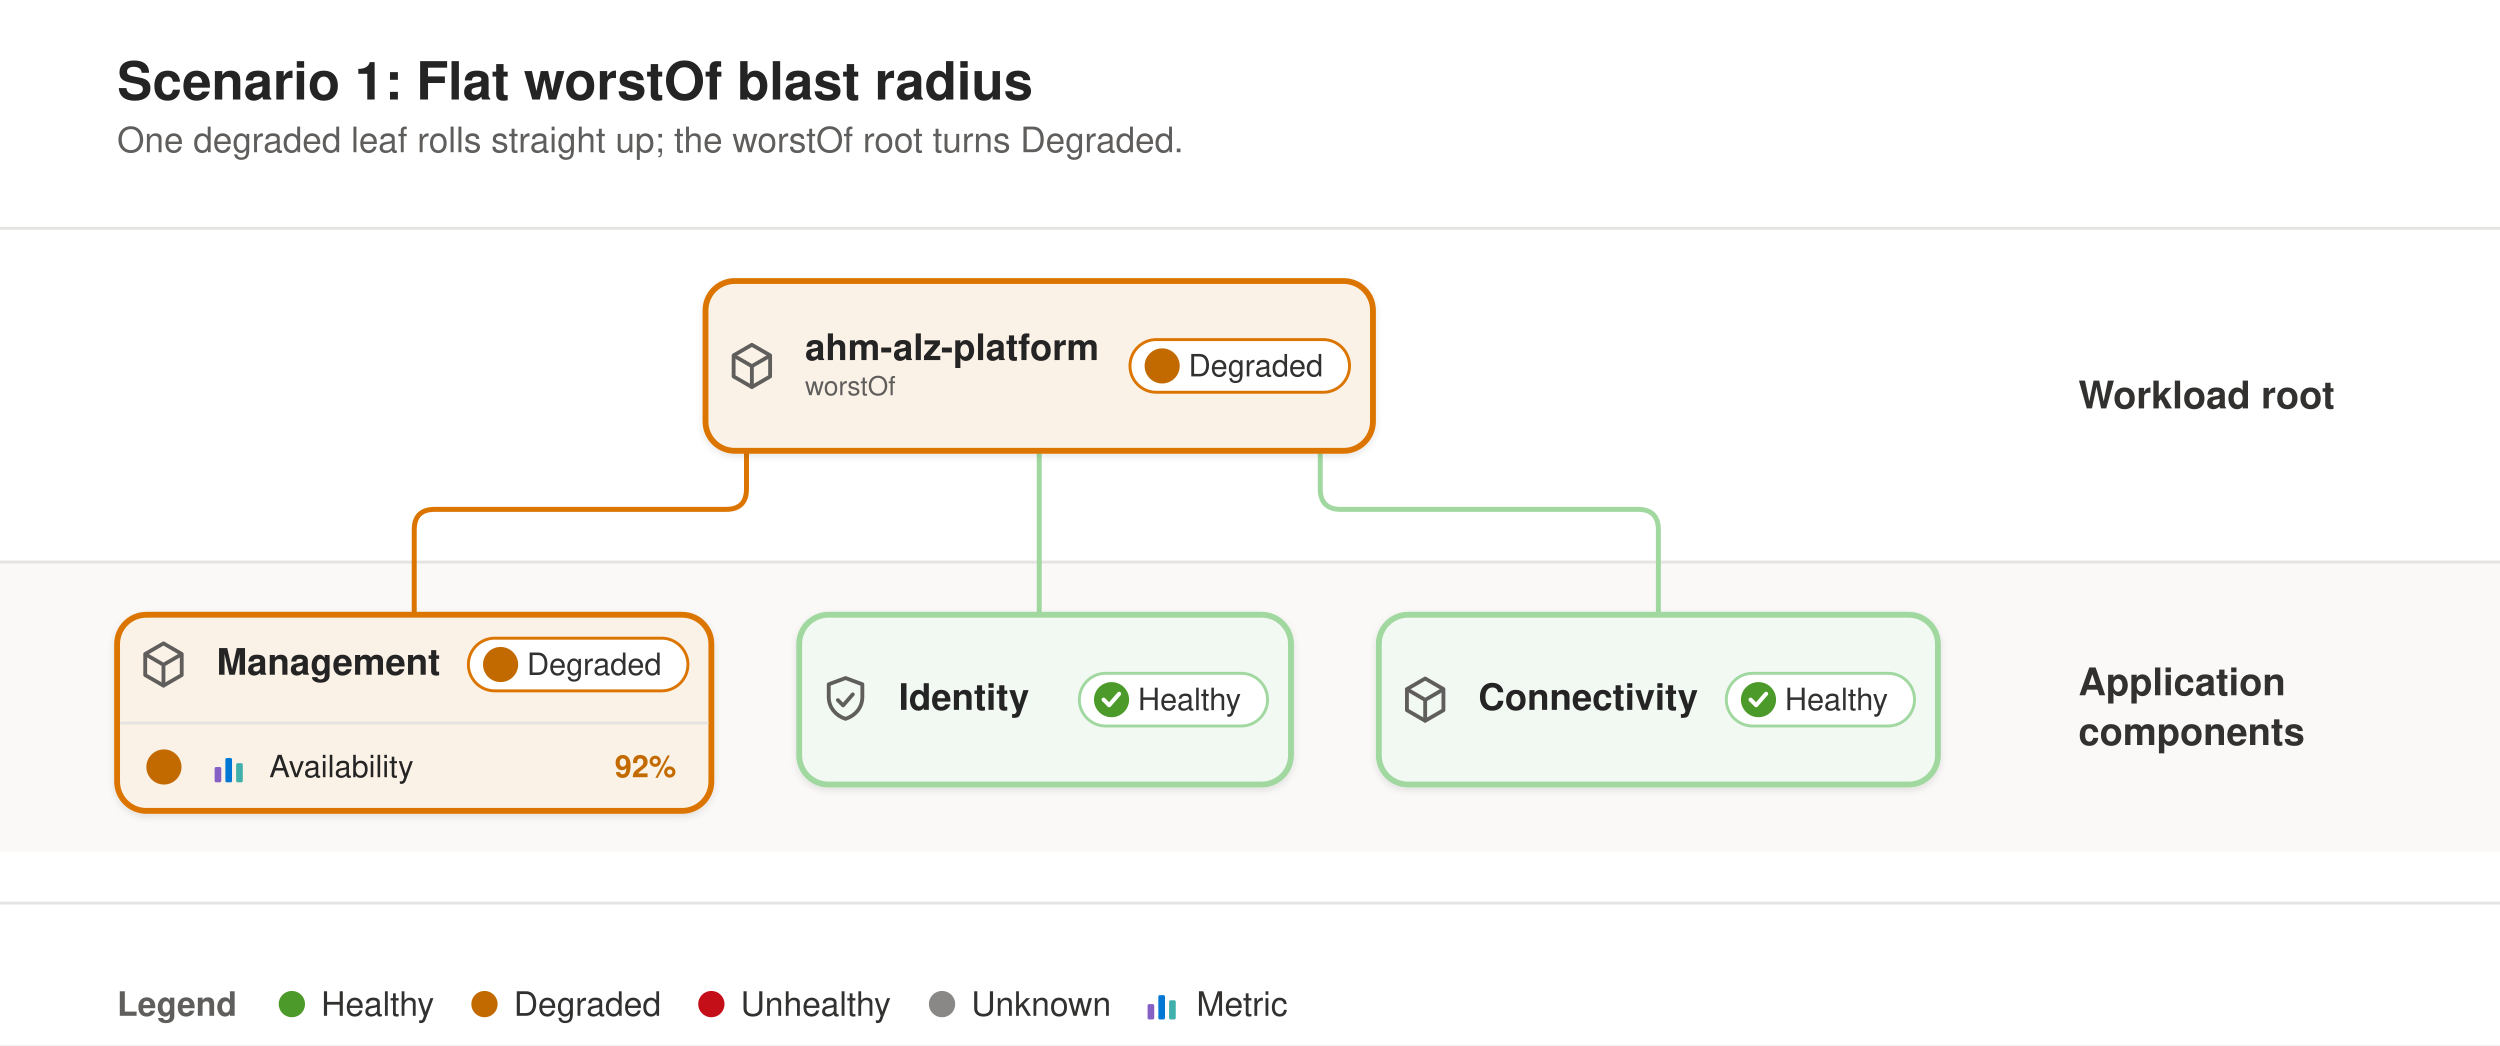
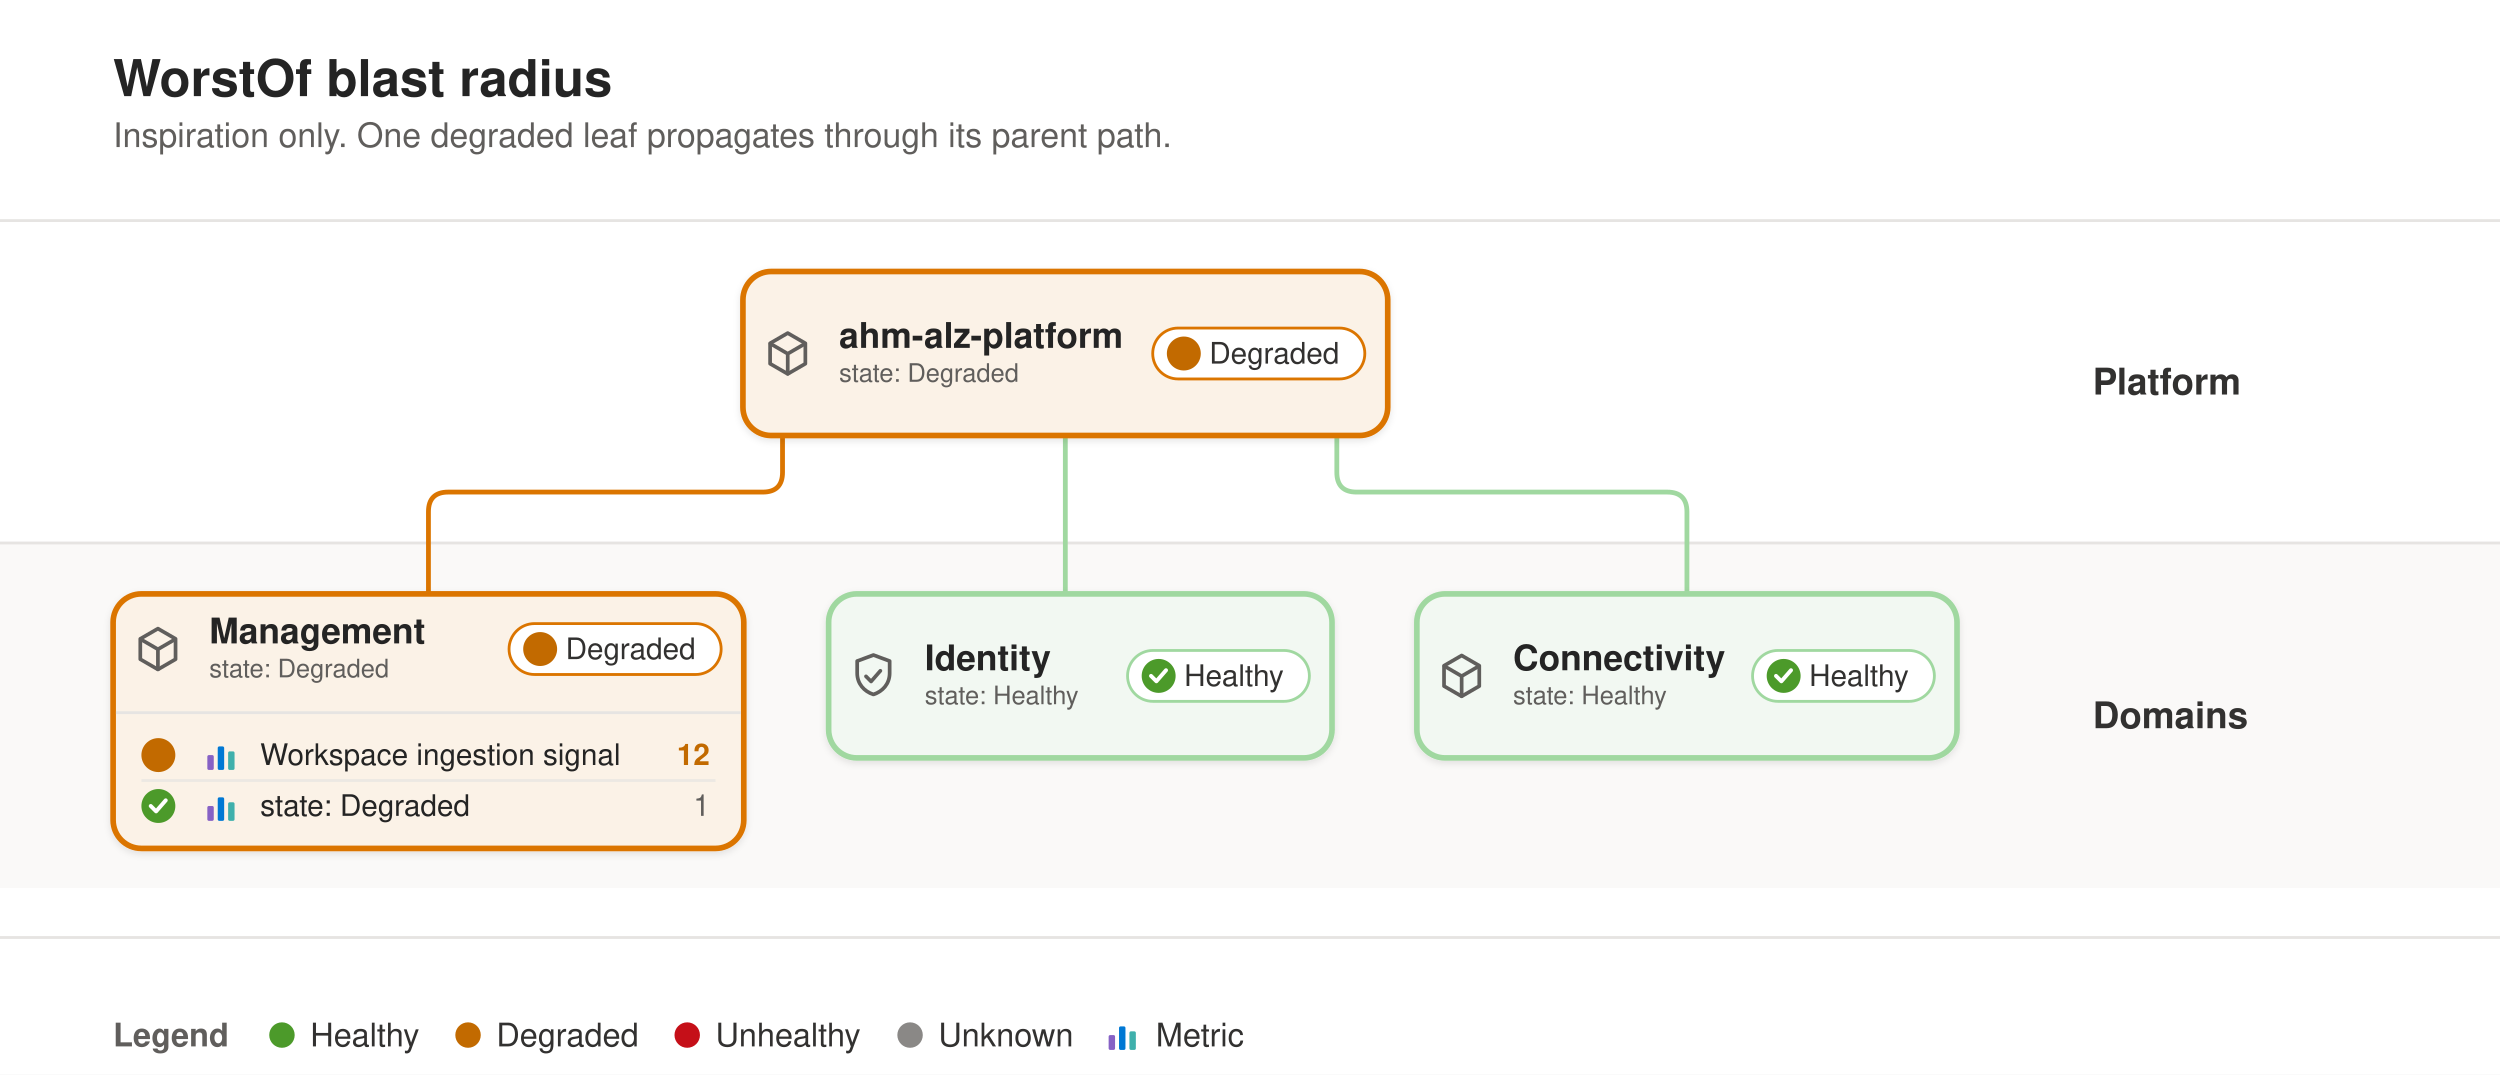
- <svg xmlns="http://www.w3.org/2000/svg" width="854" height="357" viewBox="0 0 854 357" font-family="Segoe UI, -apple-system, BlinkMacSystemFont, Helvetica, Arial, sans-serif">
+ <svg xmlns="http://www.w3.org/2000/svg" width="884" height="380" viewBox="0 0 884 380" font-family="Segoe UI, -apple-system, BlinkMacSystemFont, Helvetica, Arial, sans-serif">
  <defs>
    <filter id="cs" x="-20%" y="-20%" width="140%" height="140%">
      <feDropShadow dx="0" dy="1" stdDeviation="1.3" flood-color="#000" flood-opacity="0.1" />
    </filter>
  </defs>
-   <rect width="854" height="357" fill="#ffffff" />
-   <rect x="0" y="78.0" width="854" height="114.0" fill="#ffffff" />
-   <line x1="0" y1="78.0" x2="854" y2="78.0" stroke="#e6e4e2" />
-   <text x="710.0" y="139.5" font-size="13" font-weight="700" fill="#323130">Workload root</text>
-   <rect x="0" y="192.0" width="854" height="99.0" fill="#faf9f8" />
-   <line x1="0" y1="192.0" x2="854" y2="192.0" stroke="#e6e4e2" />
-   <text x="710.0" y="237.5" font-size="13" font-weight="700" fill="#323130">Application</text>
-   <text x="710.0" y="254.5" font-size="13" font-weight="700" fill="#323130">components</text>
-   <line x1="0" y1="308.5" x2="854" y2="308.5" stroke="#e6e4e2" />
-   <text x="40" y="34" font-size="18" font-weight="700" fill="#242424">Scenario 1: Flat worstOf blast radius</text>
-   <text x="40" y="52" font-size="12" fill="#605e5c">One degraded leaf rolls straight up; the worstOf root turns Degraded.</text>
-   <text x="40.0" y="347.0" font-size="11.5" font-weight="600" fill="#605e5c">Legend</text>
-   <circle cx="99.7" cy="343.0" r="4.5" fill="#4c9a2a" />
-   <text x="109.7" y="347.0" font-size="11.5" fill="#323130">Healthy</text>
-   <circle cx="165.5" cy="343.0" r="4.5" fill="#c26a00" />
-   <text x="175.5" y="347.0" font-size="11.5" fill="#323130">Degraded</text>
-   <circle cx="243.0" cy="343.0" r="4.5" fill="#c50f18" />
-   <text x="253.0" y="347.0" font-size="11.5" fill="#323130">Unhealthy</text>
-   <circle cx="321.8" cy="343.0" r="4.5" fill="#8a8886" />
-   <text x="331.8" y="347.0" font-size="11.5" fill="#323130">Unknown</text>
-   <g transform="translate(390.7,336.0) scale(0.875)">
+   <rect width="884" height="380" fill="#ffffff" />
+   <rect x="0" y="78.0" width="884" height="114.0" fill="#ffffff" />
+   <line x1="0" y1="78.0" x2="884" y2="78.0" stroke="#e6e4e2" />
+   <text x="740.0" y="139.5" font-size="13" font-weight="700" fill="#323130">Platform</text>
+   <rect x="0" y="192.0" width="884" height="122.0" fill="#faf9f8" />
+   <line x1="0" y1="192.0" x2="884" y2="192.0" stroke="#e6e4e2" />
+   <text x="740.0" y="257.5" font-size="13" font-weight="700" fill="#323130">Domains</text>
+   <line x1="0" y1="331.5" x2="884" y2="331.5" stroke="#e6e4e2" />
+   <text x="40" y="34" font-size="18" font-weight="700" fill="#242424">WorstOf blast radius</text>
+   <text x="40" y="52" font-size="12" fill="#605e5c">Inspiration only. One degraded leaf propagates through its parent path.</text>
+   <text x="40.0" y="370.0" font-size="11.5" font-weight="600" fill="#605e5c">Legend</text>
+   <circle cx="99.7" cy="366.0" r="4.5" fill="#4c9a2a" />
+   <text x="109.7" y="370.0" font-size="11.5" fill="#323130">Healthy</text>
+   <circle cx="165.5" cy="366.0" r="4.5" fill="#c26a00" />
+   <text x="175.5" y="370.0" font-size="11.5" fill="#323130">Degraded</text>
+   <circle cx="243.0" cy="366.0" r="4.5" fill="#c50f18" />
+   <text x="253.0" y="370.0" font-size="11.5" fill="#323130">Unhealthy</text>
+   <circle cx="321.8" cy="366.0" r="4.5" fill="#8a8886" />
+   <text x="331.8" y="370.0" font-size="11.5" fill="#323130">Unknown</text>
+   <g transform="translate(390.7,359.0) scale(0.875)">
    <rect x="1.5" y="8" width="2.6" height="6" rx="0.6" fill="#8661c5" />
    <rect x="5.7" y="4.5" width="2.6" height="9.5" rx="0.6" fill="#0078D4" />
    <rect x="9.9" y="6.5" width="2.6" height="7.5" rx="0.6" fill="#3fb0ac" />
  </g>
-   <text x="408.7" y="347.0" font-size="11.5" fill="#323130">Metric</text>
+   <text x="408.7" y="370.0" font-size="11.5" fill="#323130">Metric</text>
  <g transform="translate(40.0,0)">
    <g fill="none" stroke-linecap="butt" stroke-linejoin="round">
-       <path d="M315.0 210.0 L315.0 154.0" stroke="#a0d8a0" stroke-width="1.7" />
-       <path d="M526.5 210.0 L526.5 181.0 Q526.5 174.0 519.5 174.0 L418.0 174.0 Q411.0 174.0 411.0 167.0 L411.0 154.0" stroke="#a0d8a0" stroke-width="1.7" />
-       <path d="M101.5 210.0 L101.5 181.0 Q101.5 174.0 108.5 174.0 L208.0 174.0 Q215.0 174.0 215.0 167.0 L215.0 154.0" stroke="#db7500" stroke-width="1.7" />
+       <path d="M336.7 210.0 L336.7 154.0" stroke="#a0d8a0" stroke-width="1.7" />
+       <path d="M556.5 210.0 L556.5 181.0 Q556.5 174.0 549.5 174.0 L439.7 174.0 Q432.7 174.0 432.7 167.0 L432.7 154.0" stroke="#a0d8a0" stroke-width="1.7" />
+       <path d="M111.5 210.0 L111.5 181.0 Q111.5 174.0 118.5 174.0 L229.7 174.0 Q236.7 174.0 236.7 167.0 L236.7 154.0" stroke="#db7500" stroke-width="1.7" />
    </g>
    <g filter="url(#cs)">
-       <rect x="0.0" y="210.0" width="203" height="67" rx="10" fill="#fbf2e7" stroke="#db7500" stroke-width="2" />
+       <rect x="0.0" y="210.0" width="223" height="90" rx="10" fill="#fbf2e7" stroke="#db7500" stroke-width="2" />
    </g>
-     <g transform="translate(6.0,217.16) scale(0.82)">
+     <g transform="translate(6.0,219.66) scale(0.82)">
      <path d="M12 3.2l7.6 4.4v8.8L12 20.8l-7.6-4.4V7.6z" fill="none" stroke="#605e5c" stroke-width="1.6" stroke-linecap="round" stroke-linejoin="round" />
      <path d="M4.6 7.8l7.4 4.3 7.4-4.3M12 12.1v8.6" fill="none" stroke="#605e5c" stroke-width="1.6" stroke-linecap="round" stroke-linejoin="round" />
    </g>
-     <text x="34.0" y="230.5" font-size="12.5" font-weight="600" fill="#242424">Management</text>
-     <rect x="120.0" y="218.00" width="75.0" height="18" rx="9" fill="#ffffff" stroke="#db7500" stroke-width="1" />
-     <circle cx="131.0" cy="227.0" r="6" fill="#c26a00" />
-     <text x="140.0" y="230.57" font-size="10.5" fill="#323130">Degraded</text>
-     <line x1="1.0" y1="247.0" x2="202.0" y2="247.0" stroke="#e6e4e2" />
-     <circle cx="16.0" cy="262.0" r="6" fill="#c26a00" />
-     <g transform="translate(32.0,255.0) scale(0.875)">
+     <text x="34.0" y="227.5" font-size="12.5" font-weight="600" fill="#242424">Management</text>
+     <text x="34.0" y="239.5" font-size="9" fill="#605e5c">state: Degraded</text>
+     <rect x="140.0" y="220.50" width="75.0" height="18" rx="9" fill="#ffffff" stroke="#db7500" stroke-width="1" />
+     <circle cx="151.0" cy="229.5" r="6" fill="#c26a00" />
+     <text x="160.0" y="233.07" font-size="10.5" fill="#323130">Degraded</text>
+     <line x1="1.0" y1="252.0" x2="222.0" y2="252.0" stroke="#e6e4e2" />
+     <circle cx="16.0" cy="267.0" r="6" fill="#c26a00" />
+     <g transform="translate(32.0,260.0) scale(0.875)">
      <rect x="1.5" y="8" width="2.6" height="6" rx="0.6" fill="#8661c5" />
      <rect x="5.7" y="4.5" width="2.6" height="9.5" rx="0.6" fill="#0078D4" />
      <rect x="9.9" y="6.5" width="2.6" height="7.5" rx="0.6" fill="#3fb0ac" />
    </g>
-     <text x="52.0" y="265.5" font-size="10.5" fill="#242424">Availability</text>
-     <text x="191.0" y="265.5" font-size="10.5" font-weight="600" fill="#c26a00" text-anchor="end">92%</text>
+     <text x="52.0" y="270.5" font-size="10.5" fill="#242424">Workspace ingestion signal</text>
+     <text x="211.0" y="270.5" font-size="10.5" font-weight="600" fill="#c26a00" text-anchor="end">12</text>
+     <line x1="10.0" y1="276.0" x2="213.0" y2="276.0" stroke="#e6e4e2" stroke-opacity="0.7" />
+     <circle cx="16.0" cy="285.0" r="6" fill="#4c9a2a" />
+     <path d="M13.3 285.0 l1.9 1.9 l3.4 -3.9" fill="none" stroke="#ffffff" stroke-width="1.4" stroke-linecap="round" stroke-linejoin="round" />
+     <g transform="translate(32.0,278.0) scale(0.875)">
+       <rect x="1.5" y="8" width="2.6" height="6" rx="0.6" fill="#8661c5" />
+       <rect x="5.7" y="4.5" width="2.6" height="9.5" rx="0.6" fill="#0078D4" />
+       <rect x="9.9" y="6.5" width="2.6" height="7.5" rx="0.6" fill="#3fb0ac" />
+     </g>
+     <text x="52.0" y="288.5" font-size="10.5" fill="#242424">state: Degraded</text>
+     <text x="211.0" y="288.5" font-size="10.5" font-weight="400" fill="#605e5c" text-anchor="end">1</text>
    <g filter="url(#cs)">
-       <rect x="201.0" y="96.0" width="228" height="58" rx="10" fill="#fbf2e7" stroke="#db7500" stroke-width="2" />
+       <rect x="222.7" y="96.0" width="228" height="58" rx="10" fill="#fbf2e7" stroke="#db7500" stroke-width="2" />
    </g>
-     <g transform="translate(207.0,115.16) scale(0.82)">
+     <g transform="translate(228.7,115.16) scale(0.82)">
      <path d="M12 3.2l7.6 4.4v8.8L12 20.8l-7.6-4.4V7.6z" fill="none" stroke="#605e5c" stroke-width="1.6" stroke-linecap="round" stroke-linejoin="round" />
      <path d="M4.6 7.8l7.4 4.3 7.4-4.3M12 12.1v8.6" fill="none" stroke="#605e5c" stroke-width="1.6" stroke-linecap="round" stroke-linejoin="round" />
    </g>
-     <text x="235.0" y="123.0" font-size="12.5" font-weight="600" fill="#242424">ahm-alz-platform</text>
-     <text x="235.0" y="135.0" font-size="9" fill="#605e5c">worstOf</text>
-     <rect x="346.0" y="116.00" width="75.0" height="18" rx="9" fill="#ffffff" stroke="#db7500" stroke-width="1" />
-     <circle cx="357.0" cy="125.0" r="6" fill="#c26a00" />
-     <text x="366.0" y="128.57" font-size="10.5" fill="#323130">Degraded</text>
+     <text x="256.7" y="123.0" font-size="12.5" font-weight="600" fill="#242424">ahm-alz-platform</text>
+     <text x="256.7" y="135.0" font-size="9" fill="#605e5c">state: Degraded</text>
+     <rect x="367.6" y="116.00" width="75.0" height="18" rx="9" fill="#ffffff" stroke="#db7500" stroke-width="1" />
+     <circle cx="378.6" cy="125.0" r="6" fill="#c26a00" />
+     <text x="387.6" y="128.57" font-size="10.5" fill="#323130">Degraded</text>
    <g filter="url(#cs)">
-       <rect x="233.0" y="210.0" width="168" height="58" rx="10" fill="#f2f8f2" stroke="#a0d8a0" stroke-width="2" />
+       <rect x="253.0" y="210.0" width="178" height="58" rx="10" fill="#f2f8f2" stroke="#a0d8a0" stroke-width="2" />
    </g>
-     <g transform="translate(239.0,229.16) scale(0.82)">
+     <g transform="translate(259.0,229.16) scale(0.82)">
      <path d="M12 3l7 2.6v5.2c0 4.6-3 7.9-7 9.2-4-1.3-7-4.6-7-9.2V5.6z" fill="none" stroke="#605e5c" stroke-width="1.6" stroke-linecap="round" stroke-linejoin="round" />
      <path d="M8.8 12.2l2.2 2.2 4-4.6" fill="none" stroke="#605e5c" stroke-width="1.6" stroke-linecap="round" stroke-linejoin="round" />
    </g>
-     <text x="267.0" y="242.5" font-size="12.5" font-weight="600" fill="#242424">Identity</text>
-     <rect x="328.7" y="230.00" width="64.3" height="18" rx="9" fill="#ffffff" stroke="#a0d8a0" stroke-width="1" />
-     <circle cx="339.7" cy="239.0" r="6" fill="#4c9a2a" />
-     <path d="M337.0 239.0 l1.9 1.9 l3.4 -3.9" fill="none" stroke="#ffffff" stroke-width="1.4" stroke-linecap="round" stroke-linejoin="round" />
-     <text x="348.7" y="242.57" font-size="10.5" fill="#323130">Healthy</text>
+     <text x="287.0" y="237.0" font-size="12.5" font-weight="600" fill="#242424">Identity</text>
+     <text x="287.0" y="249.0" font-size="9" fill="#605e5c">state: Healthy</text>
+     <rect x="358.7" y="230.00" width="64.3" height="18" rx="9" fill="#ffffff" stroke="#a0d8a0" stroke-width="1" />
+     <circle cx="369.7" cy="239.0" r="6" fill="#4c9a2a" />
+     <path d="M367.0 239.0 l1.9 1.9 l3.4 -3.9" fill="none" stroke="#ffffff" stroke-width="1.4" stroke-linecap="round" stroke-linejoin="round" />
+     <text x="378.7" y="242.57" font-size="10.5" fill="#323130">Healthy</text>
    <g filter="url(#cs)">
-       <rect x="431.0" y="210.0" width="191" height="58" rx="10" fill="#f2f8f2" stroke="#a0d8a0" stroke-width="2" />
+       <rect x="461.0" y="210.0" width="191" height="58" rx="10" fill="#f2f8f2" stroke="#a0d8a0" stroke-width="2" />
    </g>
-     <g transform="translate(437.0,229.16) scale(0.82)">
+     <g transform="translate(467.0,229.16) scale(0.82)">
      <path d="M12 3.2l7.6 4.4v8.8L12 20.8l-7.6-4.4V7.6z" fill="none" stroke="#605e5c" stroke-width="1.6" stroke-linecap="round" stroke-linejoin="round" />
      <path d="M4.6 7.8l7.4 4.3 7.4-4.3M12 12.1v8.6" fill="none" stroke="#605e5c" stroke-width="1.6" stroke-linecap="round" stroke-linejoin="round" />
    </g>
-     <text x="465.0" y="242.5" font-size="12.5" font-weight="600" fill="#242424">Connectivity</text>
-     <rect x="549.7" y="230.00" width="64.3" height="18" rx="9" fill="#ffffff" stroke="#a0d8a0" stroke-width="1" />
-     <circle cx="560.7" cy="239.0" r="6" fill="#4c9a2a" />
-     <path d="M558.0 239.0 l1.9 1.9 l3.4 -3.9" fill="none" stroke="#ffffff" stroke-width="1.4" stroke-linecap="round" stroke-linejoin="round" />
-     <text x="569.7" y="242.57" font-size="10.5" fill="#323130">Healthy</text>
+     <text x="495.0" y="237.0" font-size="12.5" font-weight="600" fill="#242424">Connectivity</text>
+     <text x="495.0" y="249.0" font-size="9" fill="#605e5c">state: Healthy</text>
+     <rect x="579.7" y="230.00" width="64.3" height="18" rx="9" fill="#ffffff" stroke="#a0d8a0" stroke-width="1" />
+     <circle cx="590.7" cy="239.0" r="6" fill="#4c9a2a" />
+     <path d="M588.0 239.0 l1.9 1.9 l3.4 -3.9" fill="none" stroke="#ffffff" stroke-width="1.4" stroke-linecap="round" stroke-linejoin="round" />
+     <text x="599.7" y="242.57" font-size="10.5" fill="#323130">Healthy</text>
  </g>
</svg>
